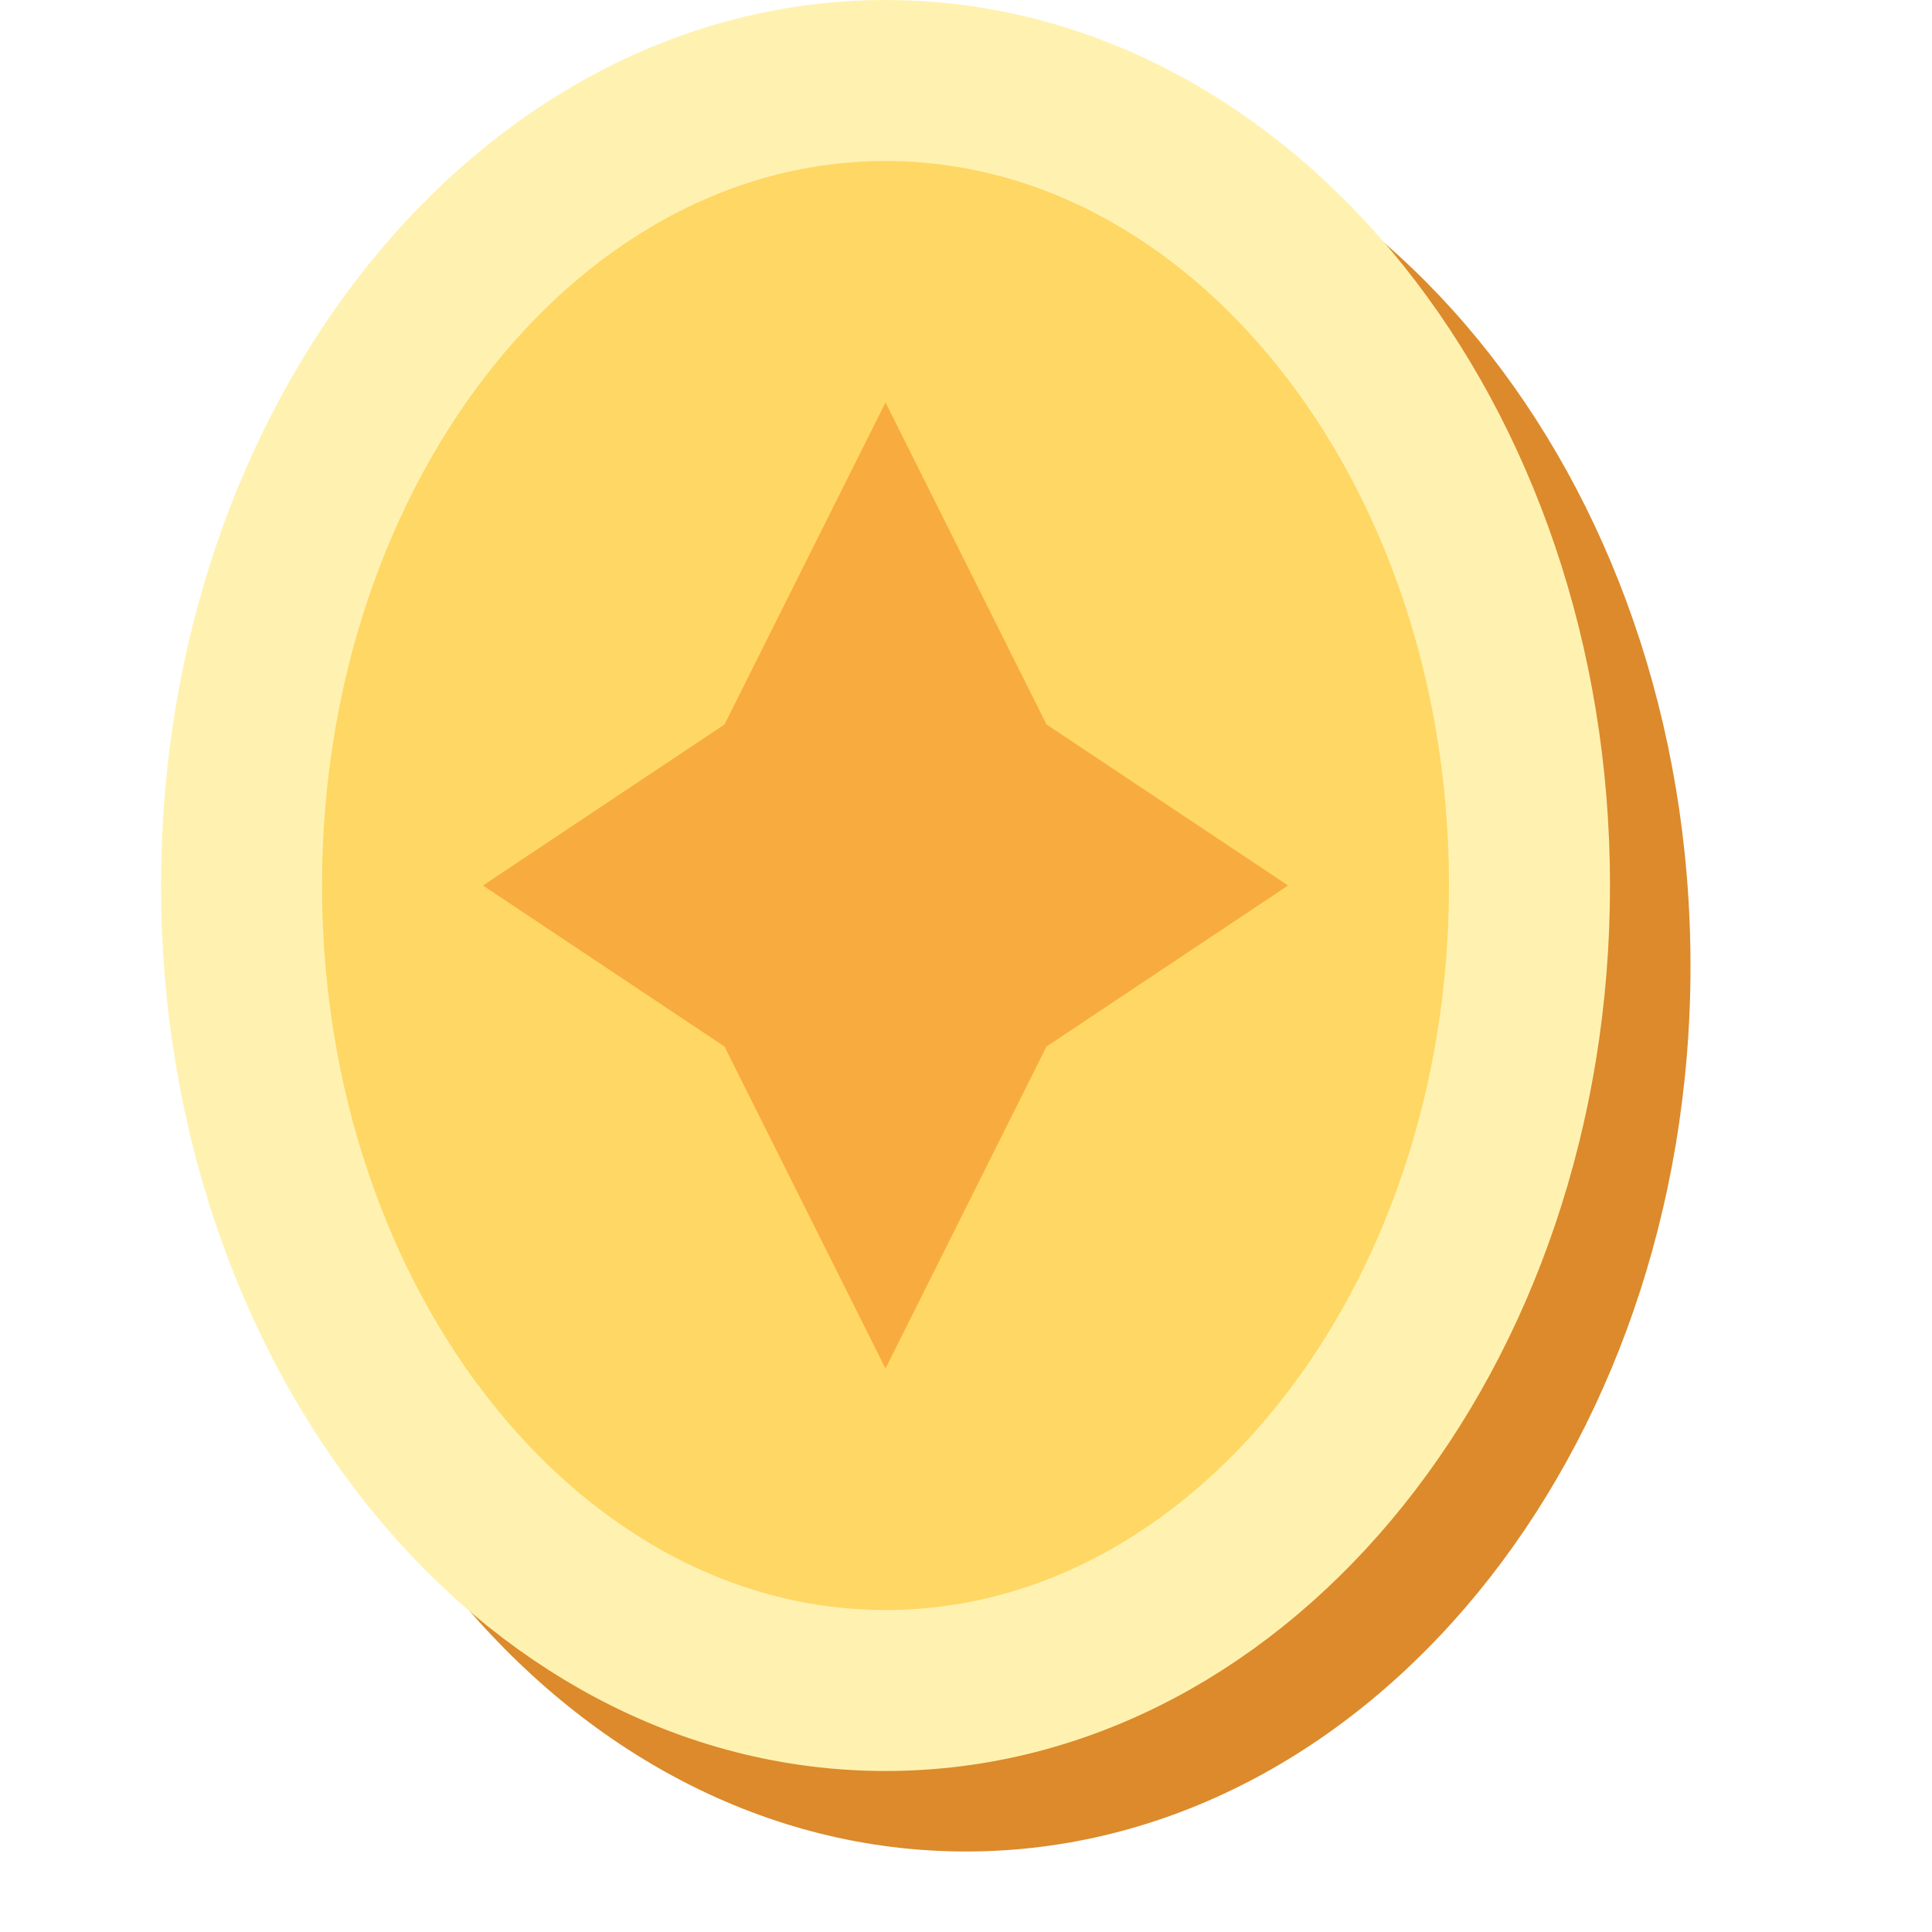
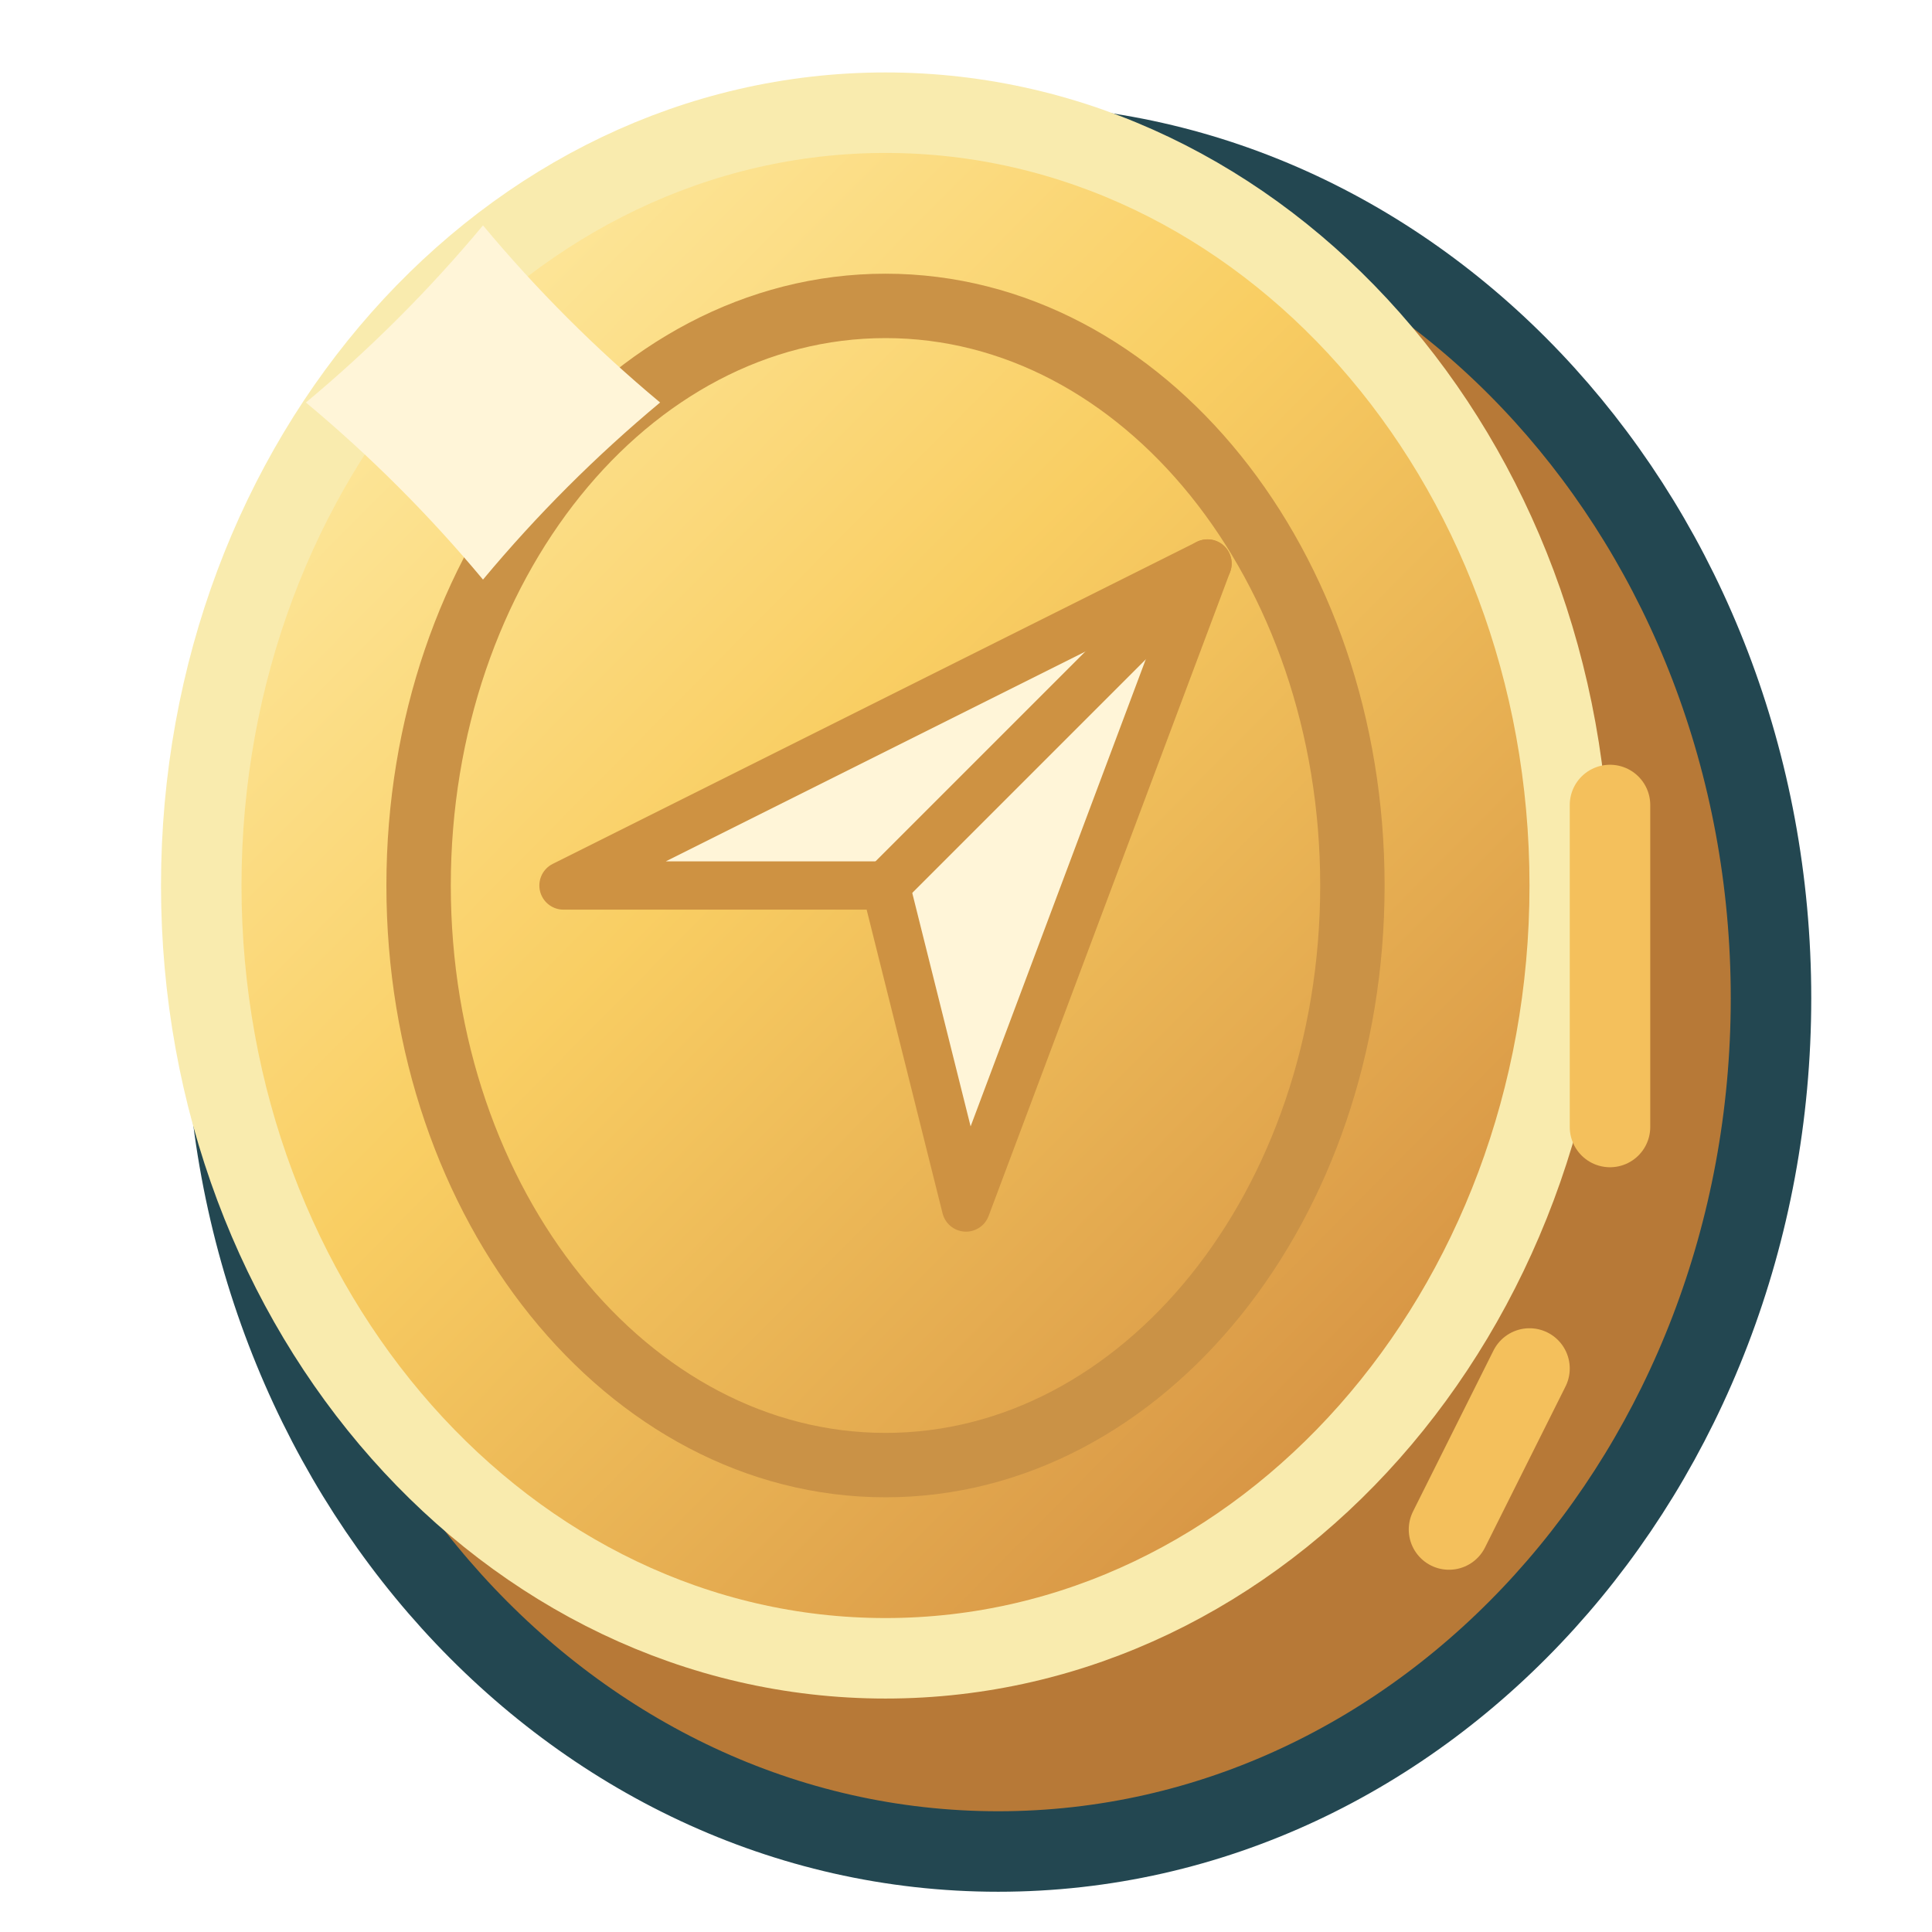
<svg xmlns="http://www.w3.org/2000/svg" width="24" height="24" viewBox="0 0 24 24">
-   <ellipse cx="12" cy="12" rx="9" ry="11" fill="#dc8a2b" />
-   <ellipse cx="11" cy="11" rx="8" ry="10" fill="#ffd764" stroke="#fff2b1" stroke-width="2" />
-   <path d="M11 5l2 4 3 2-3 2-2 4-2-4-3-2 3-2z" fill="#f8ab3e" />
+   <defs>
+     <linearGradient id="coat" x1="0" y1="0" x2=".8" y2="1">
+       <stop stop-color="#ffe5a0" />
+       <stop offset=".5" stop-color="#f5bd59" />
+       <stop offset="1" stop-color="#d68c3a" />
+     </linearGradient>
+     <linearGradient id="teal" x1="0" y1="0" x2=".8" y2="1">
+       <stop stop-color="#98e6cd" />
+       <stop offset=".55" stop-color="#48b8ae" />
+       <stop offset="1" stop-color="#23898d" />
+     </linearGradient>
+     <linearGradient id="coral" x1="0" y1="0" x2=".8" y2="1">
+       <stop stop-color="#ffd09b" />
+       <stop offset=".55" stop-color="#ef9471" />
+       <stop offset="1" stop-color="#cf6658" />
+     </linearGradient>
+     <linearGradient id="skin" x1="0" y1="0" x2=".8" y2="1">
+       <stop stop-color="#fff0cb" />
+       <stop offset="1" stop-color="#eab18b" />
+     </linearGradient>
+     <linearGradient id="brass" x1="0" y1="0" x2=".9" y2="1">
+       <stop stop-color="#fff3b7" />
+       <stop offset=".45" stop-color="#f9ce63" />
+       <stop offset="1" stop-color="#cf873d" />
+     </linearGradient>
+     <linearGradient id="rock" x1="0" y1="0" x2=".8" y2="1">
+       <stop stop-color="#548895" />
+       <stop offset="1" stop-color="#294956" />
+     </linearGradient>
+     <linearGradient id="dirt" x1="0" y1="0" x2="0" y2="1">
+       <stop stop-color="#bc8865" />
+       <stop offset="1" stop-color="#916753" />
+     </linearGradient>
+   </defs>
+   <ellipse cx="12.4" cy="12.4" rx="9.6" ry="10.6" fill="#b77937" stroke="#234751" stroke-width="1" />
+   <ellipse cx="11" cy="11" rx="8.5" ry="9.6" fill="url(#brass)" stroke="#f9ebae" stroke-width="1" />
+   <ellipse cx="11" cy="11" rx="5.8" ry="7.2" fill="none" stroke="#ca9246" stroke-width="0.8" />
+   <path d="M7 11l8-4-3 8-1-4Z" fill="#fff5d8" stroke="#ce9242" stroke-width="0.6" stroke-linecap="round" stroke-linejoin="round" />
+   <path d="M11 11l4-4" fill="none" stroke="#ce9242" stroke-width="0.6" stroke-linecap="round" stroke-linejoin="round" />
+   <path d="M6 2.8Q7 4 8.2 5Q7 6 6 7.2Q5 6 3.8 5Q5 4 6 2.8Z" fill="#fff5d8" stroke="none" stroke-width="1.5" stroke-linecap="round" stroke-linejoin="round" />
+   <path d="M20 10v4m-1 3-1 2" fill="none" stroke="#f4c05c" stroke-width="1" stroke-linecap="round" stroke-linejoin="round" />
</svg>
